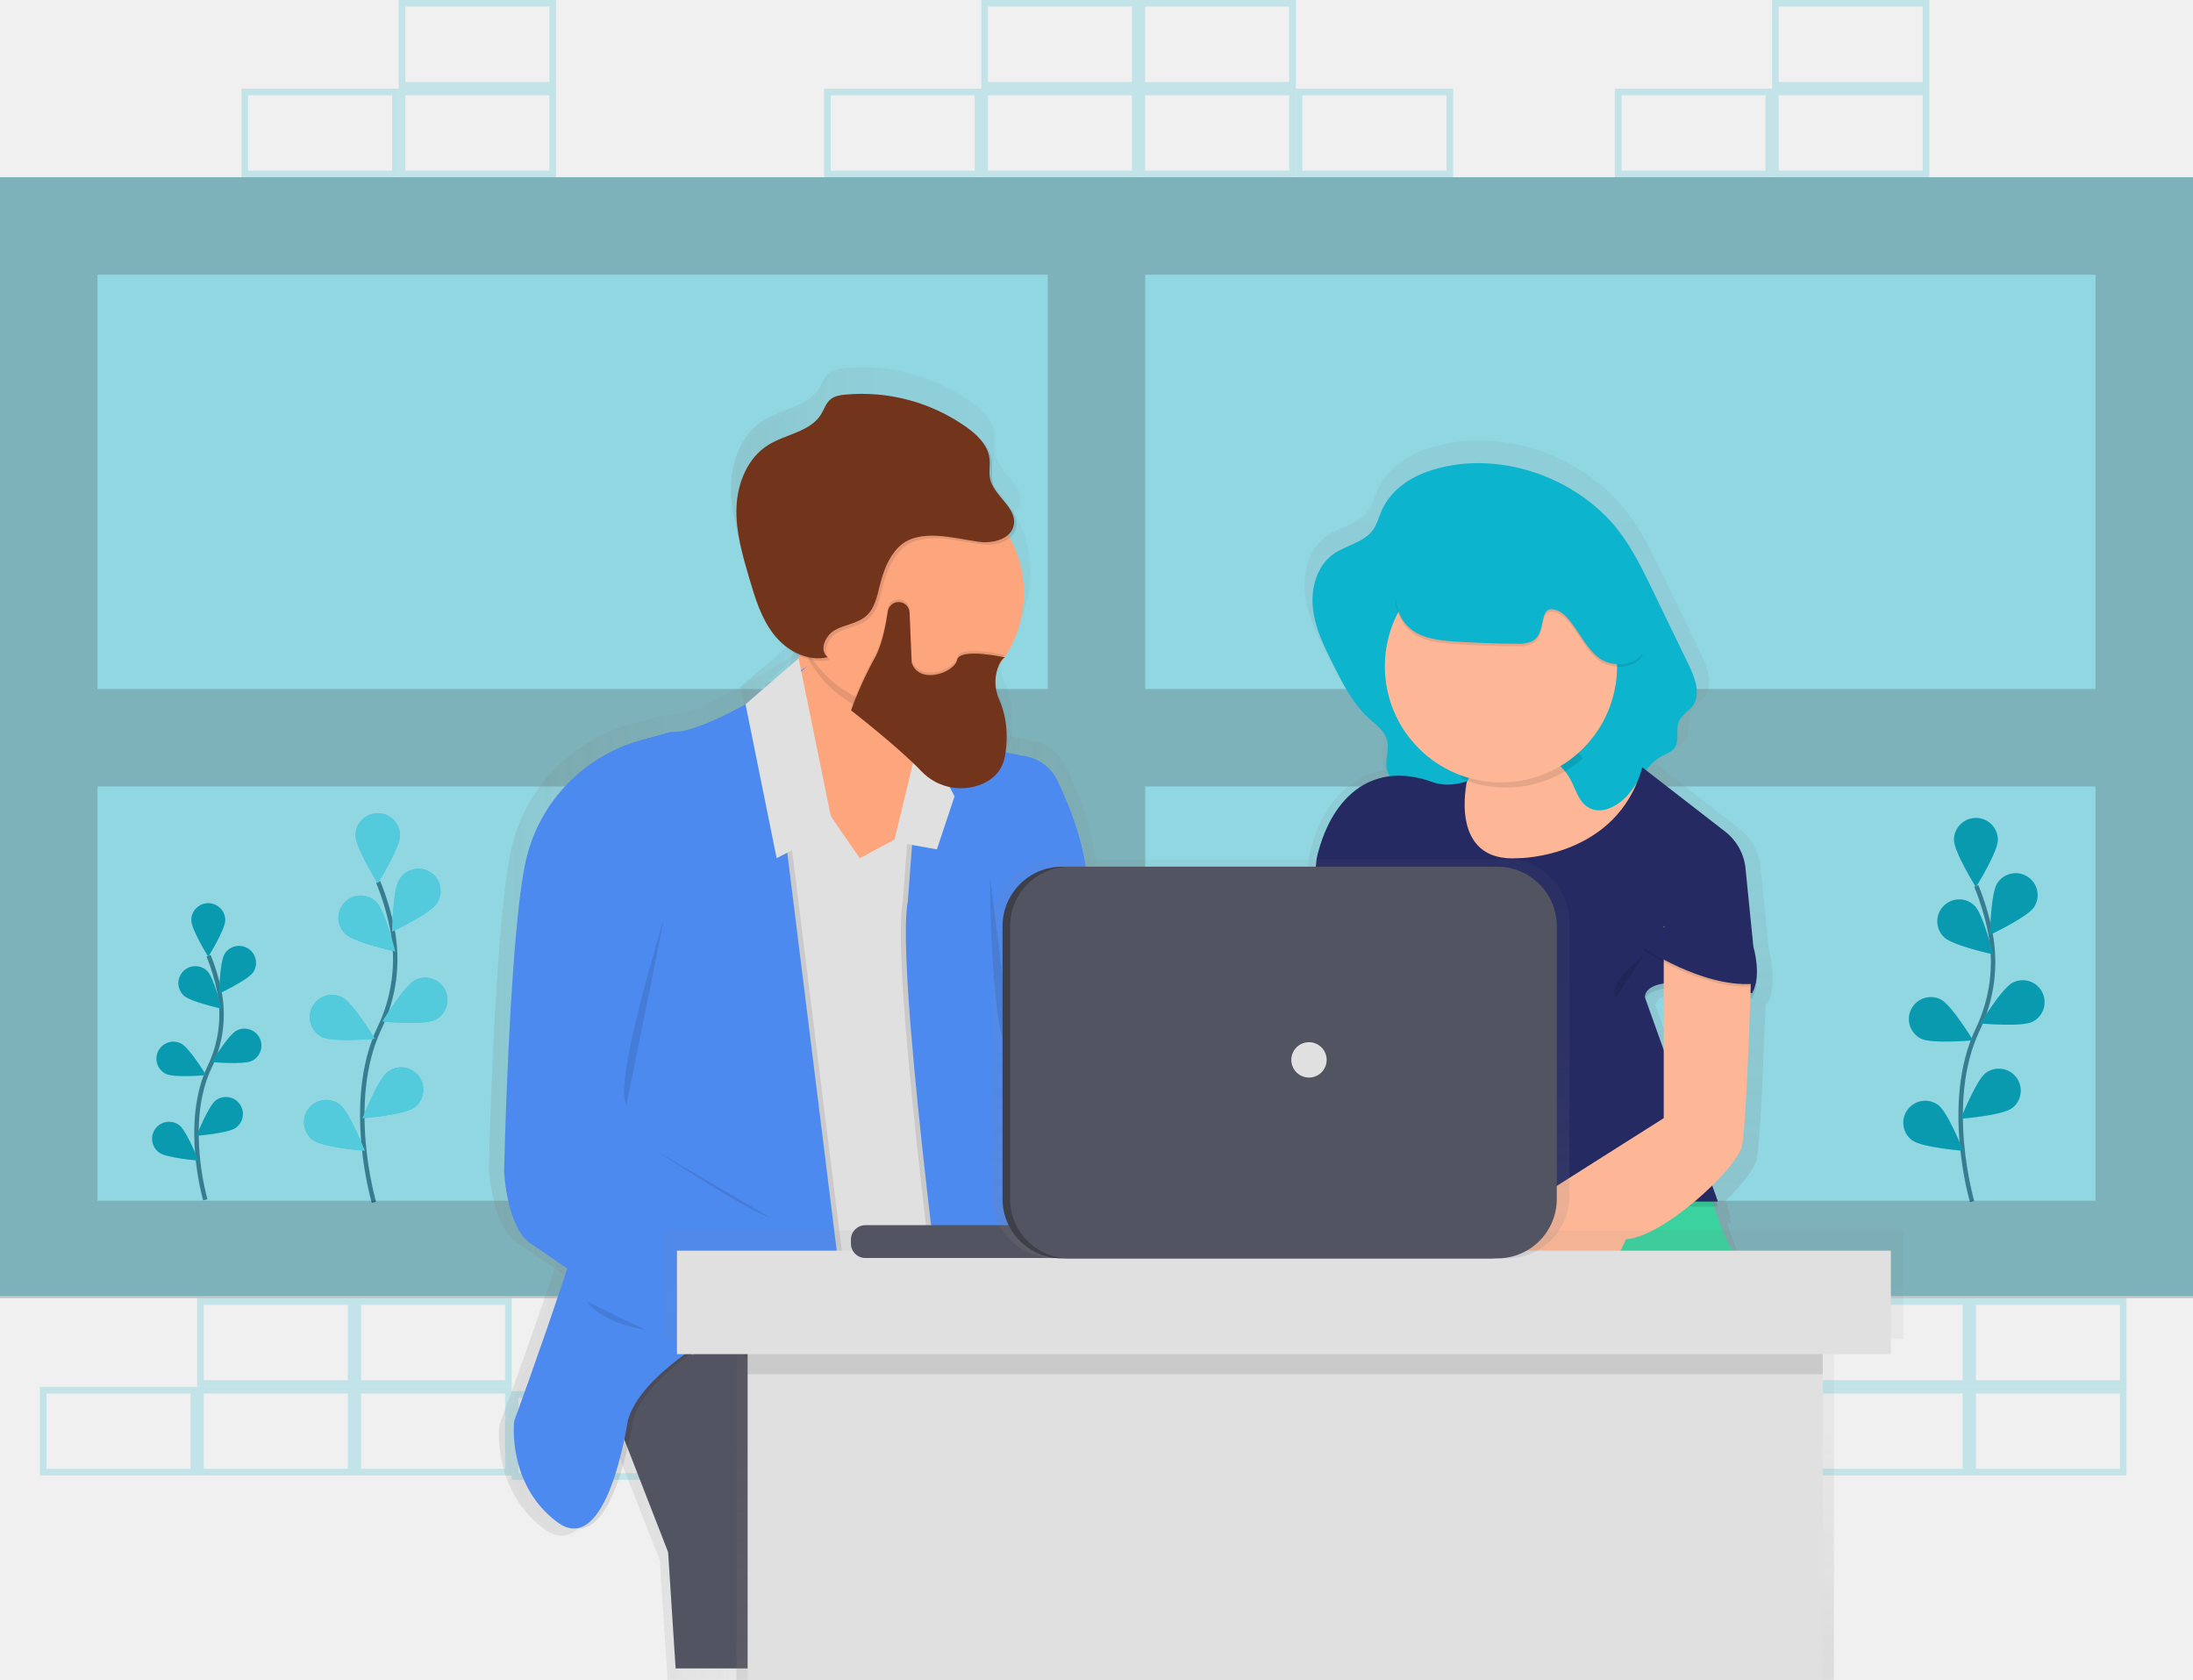
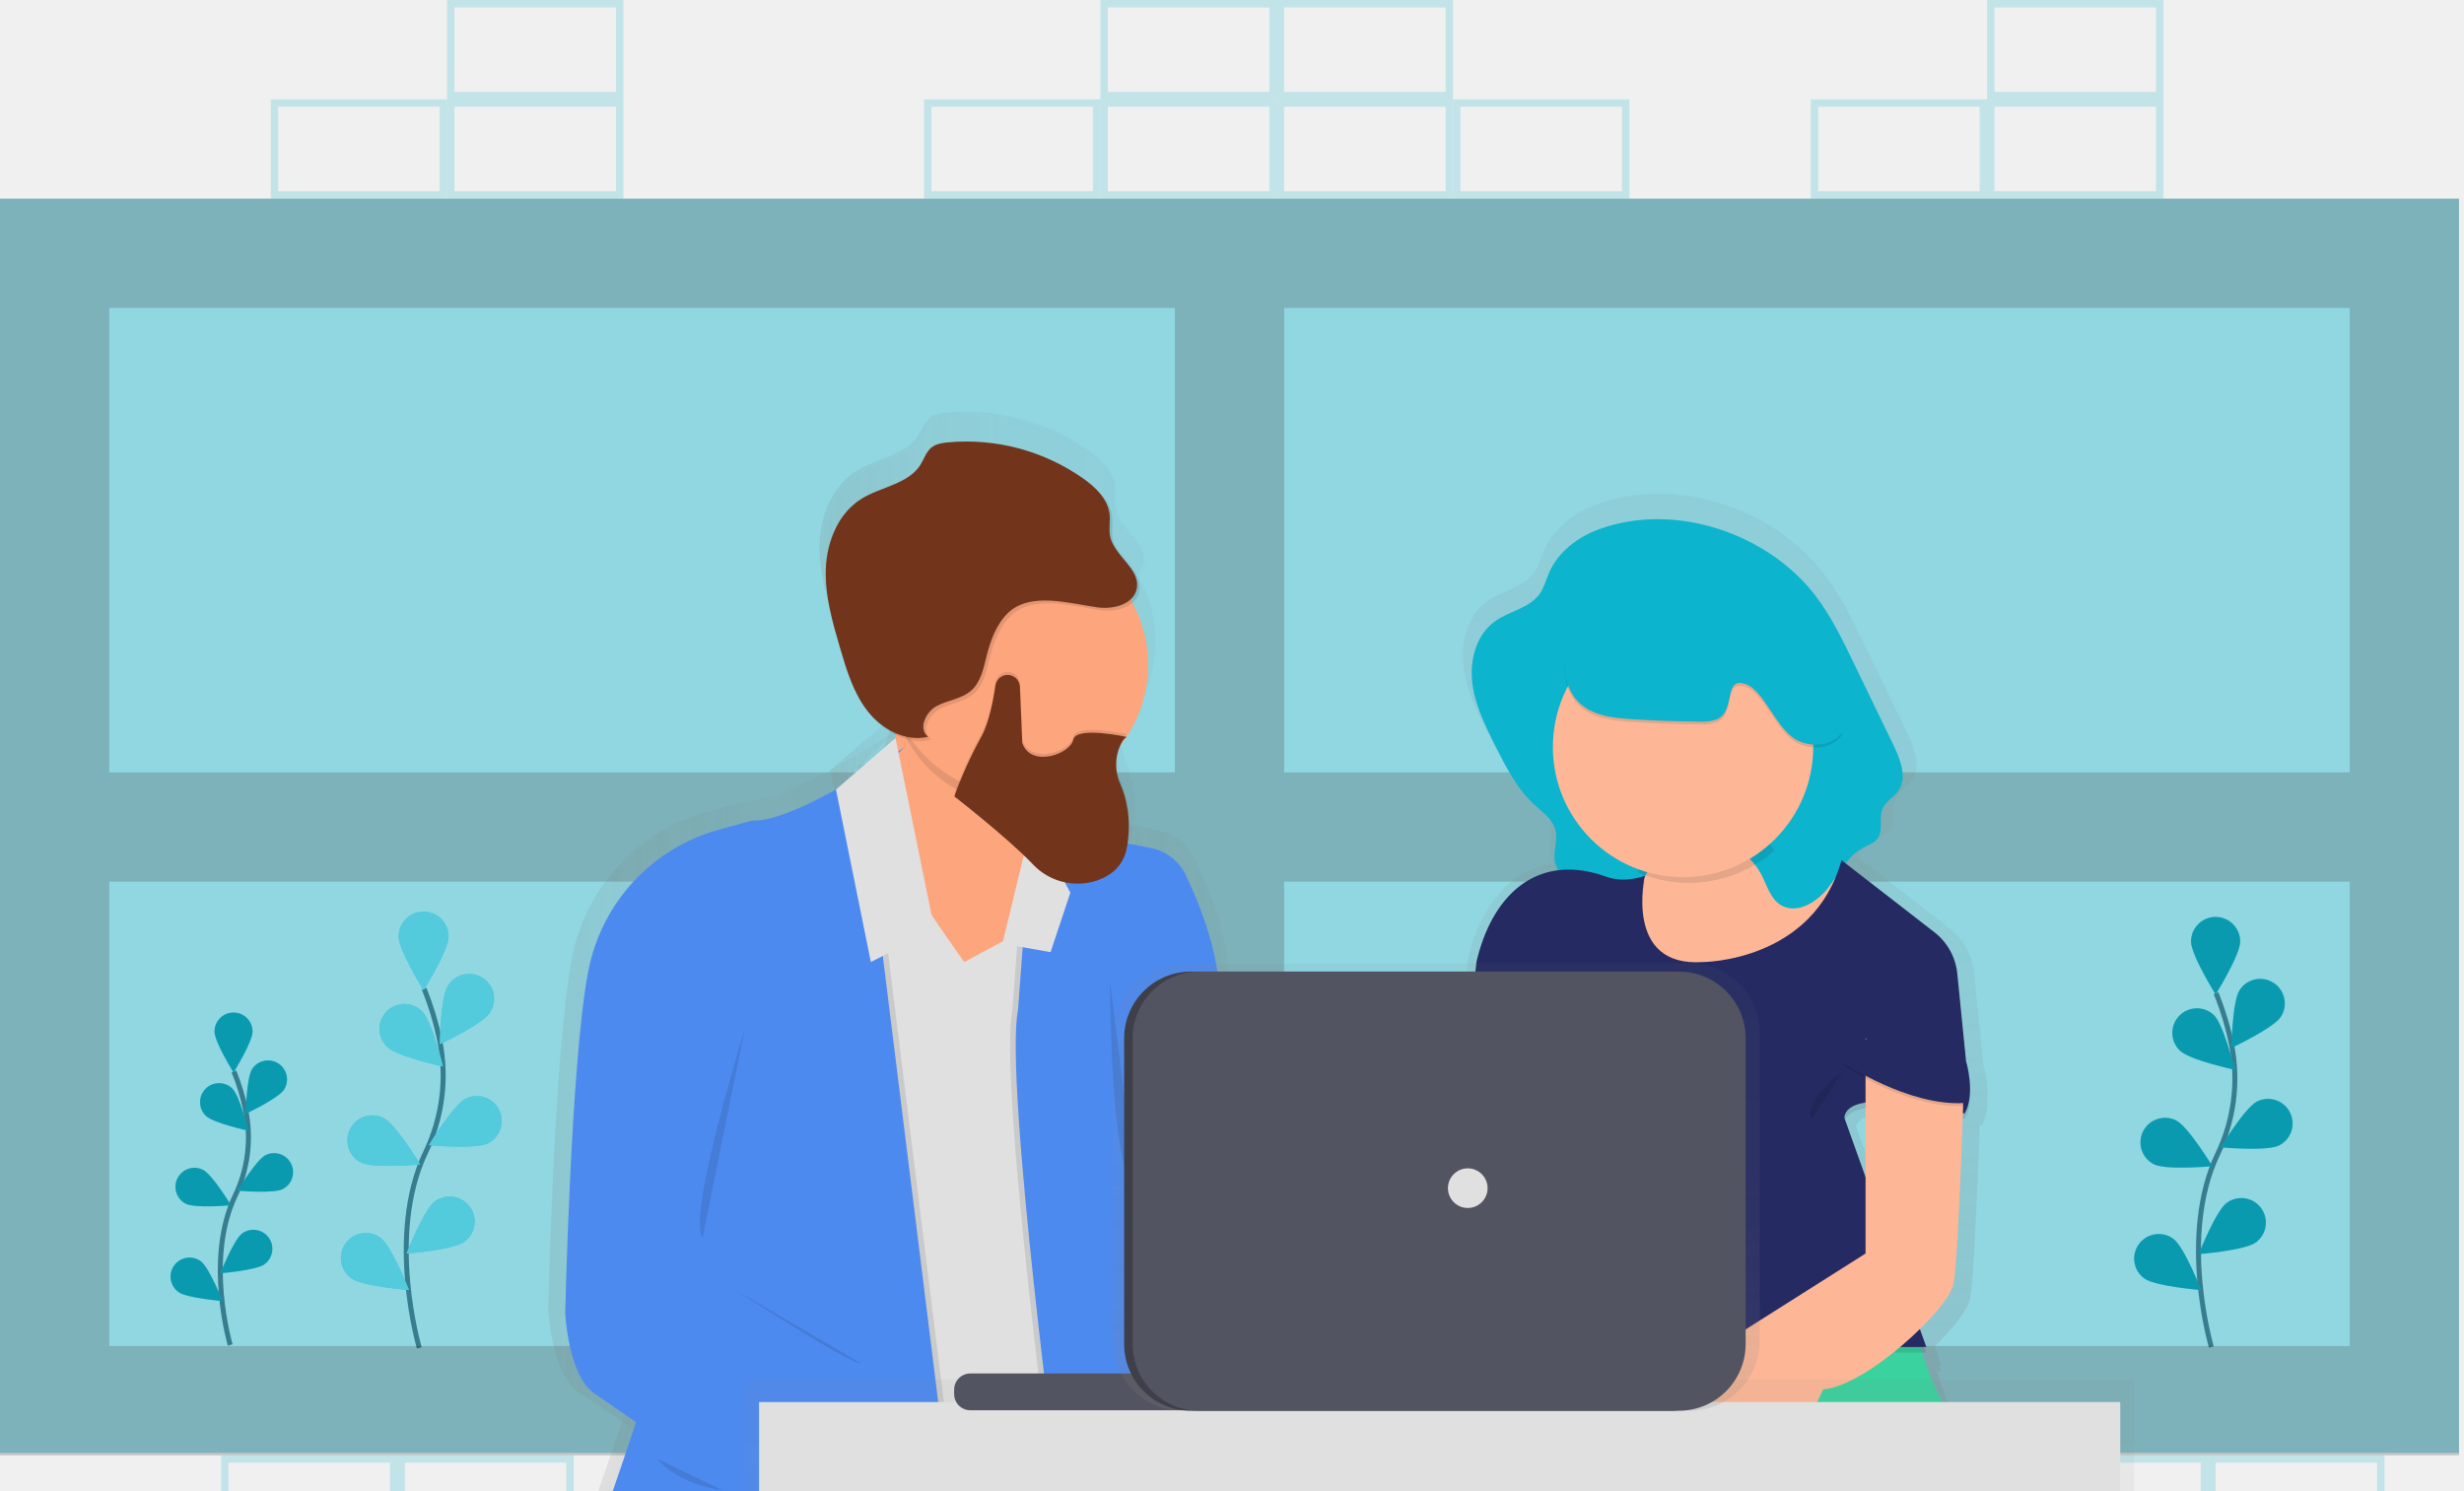
- <svg xmlns="http://www.w3.org/2000/svg" xmlns:xlink="http://www.w3.org/1999/xlink" id="20c5e55c-796e-458b-93a1-d41b60cf5ace" data-name="Layer 1" width="990" height="758.22" viewBox="0 0 990 758.22">
+ <svg xmlns="http://www.w3.org/2000/svg" xmlns:xlink="http://www.w3.org/1999/xlink" id="20c5e55c-796e-458b-93a1-d41b60cf5ace" data-name="Layer 1" width="992" height="600.22" viewBox="0 0 992 600.22">
  <defs>
    <linearGradient id="93a796c9-07fd-4853-99da-c116e42173a1" x1="369.6" y1="747.98" x2="495.41" y2="747.98" gradientUnits="userSpaceOnUse">
      <stop offset="0" stop-color="gray" stop-opacity="0.25" />
      <stop offset="0.54" stop-color="gray" stop-opacity="0.12" />
      <stop offset="1" stop-color="gray" stop-opacity="0.1" />
    </linearGradient>
    <linearGradient id="70154093-e187-4646-b30c-626de43abe13" x1="406.65" y1="569.23" x2="580.77" y2="569.23" xlink:href="#93a796c9-07fd-4853-99da-c116e42173a1" />
    <linearGradient id="55d67bdd-f841-4b0a-bab2-5935a2e0684e" x1="406.65" y1="566.88" x2="580.77" y2="566.88" xlink:href="#93a796c9-07fd-4853-99da-c116e42173a1" />
    <linearGradient id="1d348026-d871-43ec-bb54-652c6952b12d" x1="450.31" y1="393.69" x2="539.32" y2="393.69" xlink:href="#93a796c9-07fd-4853-99da-c116e42173a1" />
    <linearGradient id="87f6c372-7200-438e-959b-888ae7b4f3ef" x1="332.62" y1="585.2" x2="485.91" y2="585.2" xlink:href="#93a796c9-07fd-4853-99da-c116e42173a1" />
    <linearGradient id="f5747eb7-796f-4e5b-a5e8-23014518cc4a" x1="330.25" y1="585.2" x2="483.54" y2="585.2" xlink:href="#93a796c9-07fd-4853-99da-c116e42173a1" />
    <linearGradient id="025de17a-9263-427f-8bda-91433a15d0ed" x1="325.69" y1="523.49" x2="468.11" y2="523.49" xlink:href="#93a796c9-07fd-4853-99da-c116e42173a1" />
    <linearGradient id="8ec8ff6b-02b2-4144-90ec-4c793413aaa2" x1="512.25" y1="535.81" x2="666.3" y2="535.81" xlink:href="#93a796c9-07fd-4853-99da-c116e42173a1" />
    <linearGradient id="be7635bb-c1b1-4e5a-bb2b-447218f6f8ae" x1="514.63" y1="535.81" x2="668.68" y2="535.81" xlink:href="#93a796c9-07fd-4853-99da-c116e42173a1" />
    <linearGradient id="e0baafd8-dbc9-494f-84f0-4cb07f684944" x1="334.24" y1="335.17" x2="375.57" y2="335.17" xlink:href="#93a796c9-07fd-4853-99da-c116e42173a1" />
    <linearGradient id="dae221d4-0192-44c3-96cf-aa49a3952e96" x1="404.05" y1="350.24" x2="432.54" y2="350.24" xlink:href="#93a796c9-07fd-4853-99da-c116e42173a1" />
    <linearGradient id="a8070bf4-ea14-4c8b-8231-190ced56d36c" x1="554.15" y1="502.96" x2="564.83" y2="502.96" xlink:href="#93a796c9-07fd-4853-99da-c116e42173a1" />
    <linearGradient id="a026e723-06e3-45fb-aa0b-6213c5428683" x1="382.15" y1="523.48" x2="401.05" y2="523.48" xlink:href="#93a796c9-07fd-4853-99da-c116e42173a1" />
    <linearGradient id="03160754-9e89-4150-a7c3-9eba33b65742" x1="396.31" y1="603.61" x2="450.31" y2="603.61" xlink:href="#93a796c9-07fd-4853-99da-c116e42173a1" />
    <linearGradient id="83f700bc-f16a-4d54-983f-afb7a0104002" x1="466.47" y1="363.78" x2="534.98" y2="363.78" xlink:href="#93a796c9-07fd-4853-99da-c116e42173a1" />
    <linearGradient id="88ceb9a1-2b99-4760-946d-8daf68c19369" x1="355.99" y1="258.44" x2="465.17" y2="258.44" xlink:href="#93a796c9-07fd-4853-99da-c116e42173a1" />
    <linearGradient id="5970cf6c-9ebc-4539-b98e-9f7003913bbd" x1="436.13" y1="299.32" x2="566.69" y2="299.32" xlink:href="#93a796c9-07fd-4853-99da-c116e42173a1" />
    <linearGradient id="e01ddaa7-2644-42b6-8d02-05398d19a985" x1="434.94" y1="298.14" x2="565.5" y2="298.14" xlink:href="#93a796c9-07fd-4853-99da-c116e42173a1" />
    <linearGradient id="e869773a-6e18-4855-8846-778848ca5604" x1="488.88" y1="375.59" x2="562.07" y2="375.59" xlink:href="#93a796c9-07fd-4853-99da-c116e42173a1" />
    <linearGradient id="e34e72f2-f69c-427f-9512-751f0822cf10" x1="488.88" y1="376.76" x2="562.07" y2="376.76" xlink:href="#93a796c9-07fd-4853-99da-c116e42173a1" />
    <linearGradient id="ffb5f874-c212-487b-9e8d-f484eff3d531" x1="765.65" y1="677.74" x2="765.65" y2="269.69" xlink:href="#93a796c9-07fd-4853-99da-c116e42173a1" />
    <linearGradient id="8483b893-8b57-4eec-a040-6ce664ec9c86" x1="579.6" y1="758.22" x2="579.6" y2="555.42" xlink:href="#93a796c9-07fd-4853-99da-c116e42173a1" />
    <linearGradient id="2944a9b5-2bb1-4246-b5f3-3c3767fdf1af" x1="578.2" y1="568.04" x2="578.2" y2="387.91" xlink:href="#93a796c9-07fd-4853-99da-c116e42173a1" />
  </defs>
  <path d="M923,738.89H852v-40h71Zm-68-3h65v-34H855Z" transform="translate(-105 -70.89)" fill="#0cb4ce" opacity="0.2" />
  <path d="M994,736.89H923v-40h71Zm-68-3h65v-34H926Z" transform="translate(-105 -70.89)" fill="#0cb4ce" opacity="0.2" />
  <path d="M1065,736.89H994v-40h71Zm-68-3h65v-34H997Z" transform="translate(-105 -70.89)" fill="#0cb4ce" opacity="0.2" />
  <path d="M1065,696.89H994v-40h71Zm-68-3h65v-34H997Z" transform="translate(-105 -70.89)" fill="#0cb4ce" opacity="0.2" />
  <path d="M994,696.89H923v-40h71Zm-68-3h65v-34H926Z" transform="translate(-105 -70.89)" fill="#0cb4ce" opacity="0.2" />
  <path d="M194,736.89H123v-40h71Zm-68-3h65v-34H126Z" transform="translate(-105 -70.89)" fill="#0cb4ce" opacity="0.2" />
  <path d="M265,736.89H194v-40h71Zm-68-3h65v-34H197Z" transform="translate(-105 -70.89)" fill="#0cb4ce" opacity="0.2" />
  <path d="M336,736.89H265v-40h71Zm-68-3h65v-34H268Z" transform="translate(-105 -70.89)" fill="#0cb4ce" opacity="0.2" />
  <path d="M407,738.89H336v-40h71Zm-68-3h65v-34H339Z" transform="translate(-105 -70.89)" fill="#0cb4ce" opacity="0.2" />
  <path d="M336,696.89H265v-40h71Zm-68-3h65v-34H268Z" transform="translate(-105 -70.89)" fill="#0cb4ce" opacity="0.2" />
  <path d="M265,696.89H194v-40h71Zm-68-3h65v-34H197Z" transform="translate(-105 -70.89)" fill="#0cb4ce" opacity="0.2" />
  <path d="M995.28,613.25s-13.14-44.63,2.46-77.48a70.49,70.49,0,0,0,5.7-44.22,118.55,118.55,0,0,0-6.26-20.76" transform="translate(-105 -70.89)" fill="none" stroke="#535461" stroke-miterlimit="10" stroke-width="2" />
  <path d="M1006.9,450c0,5.47-9.9,21.33-9.9,21.33s-9.9-15.86-9.9-21.33a9.9,9.9,0,0,1,19.81,0Z" transform="translate(-105 -70.89)" fill="#0cb4ce" />
  <path d="M1023.27,480.33c-3,4.59-19.91,12.52-19.91,12.52s.31-18.7,3.28-23.29a9.9,9.9,0,0,1,16.63,10.76Z" transform="translate(-105 -70.89)" fill="#0cb4ce" />
  <path d="M1022.55,532.11c-4.88,2.46-23.5.76-23.5.76s9.7-16,14.59-18.45a9.9,9.9,0,0,1,8.92,17.69Z" transform="translate(-105 -70.89)" fill="#0cb4ce" />
  <path d="M1013.19,571.16c-4.4,3.25-23,4.72-23,4.72s6.86-17.39,11.26-20.65a9.9,9.9,0,1,1,11.78,15.92Z" transform="translate(-105 -70.89)" fill="#0cb4ce" />
  <path d="M982.57,493.92c3.92,3.81,22.2,7.76,22.2,7.76s-4.48-18.16-8.4-22a9.9,9.9,0,1,0-13.8,14.21Z" transform="translate(-105 -70.89)" fill="#0cb4ce" />
  <path d="M972.2,539.72c4.88,2.46,23.5.76,23.5.76s-9.7-16-14.59-18.45a9.9,9.9,0,0,0-8.92,17.69Z" transform="translate(-105 -70.89)" fill="#0cb4ce" />
  <path d="M968.23,585.63c4.4,3.25,23,4.72,23,4.72S984.41,573,980,569.71a9.9,9.9,0,1,0-11.78,15.92Z" transform="translate(-105 -70.89)" fill="#0cb4ce" />
  <path d="M1006.9,450c0,5.47-9.9,21.33-9.9,21.33s-9.9-15.86-9.9-21.33a9.9,9.9,0,0,1,19.81,0Z" transform="translate(-105 -70.89)" opacity="0.25" />
  <path d="M1023.27,480.33c-3,4.59-19.91,12.52-19.91,12.52s.31-18.7,3.28-23.29a9.9,9.9,0,0,1,16.63,10.76Z" transform="translate(-105 -70.89)" opacity="0.25" />
  <path d="M1022.55,532.11c-4.88,2.46-23.5.76-23.5.76s9.7-16,14.59-18.45a9.9,9.9,0,0,1,8.92,17.69Z" transform="translate(-105 -70.89)" opacity="0.25" />
  <path d="M1013.19,571.16c-4.4,3.25-23,4.72-23,4.72s6.86-17.39,11.26-20.65a9.9,9.9,0,1,1,11.78,15.92Z" transform="translate(-105 -70.89)" opacity="0.25" />
  <path d="M982.57,493.92c3.92,3.81,22.2,7.76,22.2,7.76s-4.48-18.16-8.4-22a9.9,9.9,0,1,0-13.8,14.21Z" transform="translate(-105 -70.89)" opacity="0.25" />
  <path d="M972.2,539.72c4.88,2.46,23.5.76,23.5.76s-9.7-16-14.59-18.45a9.9,9.9,0,0,0-8.92,17.69Z" transform="translate(-105 -70.89)" opacity="0.25" />
  <path d="M968.23,585.63c4.4,3.25,23,4.72,23,4.72S984.41,573,980,569.71a9.9,9.9,0,1,0-11.78,15.92Z" transform="translate(-105 -70.89)" opacity="0.25" />
  <path d="M273.8,613.59S260.46,568.3,276.3,535a71.54,71.54,0,0,0,5.79-44.88A120.31,120.31,0,0,0,275.73,469" transform="translate(-105 -70.89)" fill="none" stroke="#535461" stroke-miterlimit="10" stroke-width="2" />
  <path d="M285.59,448c0,5.55-10.05,21.65-10.05,21.65S265.48,453.5,265.48,448a10.05,10.05,0,0,1,20.1,0Z" transform="translate(-105 -70.89)" fill="#0cb4ce" />
  <path d="M302.2,478.7c-3,4.66-20.2,12.71-20.2,12.71s.31-19,3.33-23.63A10.05,10.05,0,1,1,302.2,478.7Z" transform="translate(-105 -70.89)" fill="#0cb4ce" />
  <path d="M301.47,531.24c-5,2.5-23.85.77-23.85.77s9.85-16.22,14.8-18.72a10.05,10.05,0,0,1,9.05,17.95Z" transform="translate(-105 -70.89)" fill="#0cb4ce" />
  <path d="M292,570.87c-4.46,3.3-23.38,4.79-23.38,4.79s7-17.65,11.43-21a10.05,10.05,0,0,1,12,16.16Z" transform="translate(-105 -70.89)" fill="#0cb4ce" />
  <path d="M260.89,492.48c4,3.87,22.53,7.87,22.53,7.87s-4.54-18.42-8.52-22.29a10.05,10.05,0,1,0-14,14.42Z" transform="translate(-105 -70.89)" fill="#0cb4ce" />
  <path d="M250.37,539c5,2.5,23.85.77,23.85.77s-9.85-16.22-14.8-18.72A10.05,10.05,0,0,0,250.37,539Z" transform="translate(-105 -70.89)" fill="#0cb4ce" />
  <path d="M246.34,585.56c4.46,3.3,23.38,4.79,23.38,4.79s-7-17.65-11.43-21a10.05,10.05,0,1,0-12,16.16Z" transform="translate(-105 -70.89)" fill="#0cb4ce" />
  <path d="M285.59,448c0,5.55-10.05,21.65-10.05,21.65S265.48,453.5,265.48,448a10.05,10.05,0,0,1,20.1,0Z" transform="translate(-105 -70.89)" fill="#fff" opacity="0.5" />
  <path d="M302.2,478.7c-3,4.66-20.2,12.71-20.2,12.71s.31-19,3.33-23.63A10.05,10.05,0,1,1,302.2,478.7Z" transform="translate(-105 -70.89)" fill="#fff" opacity="0.5" />
  <path d="M301.47,531.24c-5,2.5-23.85.77-23.85.77s9.85-16.22,14.8-18.72a10.05,10.05,0,0,1,9.05,17.95Z" transform="translate(-105 -70.89)" fill="#fff" opacity="0.5" />
  <path d="M292,570.87c-4.46,3.3-23.38,4.79-23.38,4.79s7-17.65,11.43-21a10.05,10.05,0,0,1,12,16.16Z" transform="translate(-105 -70.89)" fill="#fff" opacity="0.5" />
  <path d="M260.89,492.48c4,3.87,22.53,7.87,22.53,7.87s-4.54-18.42-8.52-22.29a10.05,10.05,0,1,0-14,14.42Z" transform="translate(-105 -70.89)" fill="#fff" opacity="0.5" />
  <path d="M250.37,539c5,2.5,23.85.77,23.85.77s-9.85-16.22-14.8-18.72A10.05,10.05,0,0,0,250.37,539Z" transform="translate(-105 -70.89)" fill="#fff" opacity="0.5" />
  <path d="M246.34,585.56c4.46,3.3,23.38,4.79,23.38,4.79s-7-17.65-11.43-21a10.05,10.05,0,1,0-12,16.16Z" transform="translate(-105 -70.89)" fill="#fff" opacity="0.5" />
  <path d="M197.69,612.47S187.53,578,199.6,552.55a54.52,54.52,0,0,0,4.41-34.2,91.69,91.69,0,0,0-4.84-16.05" transform="translate(-105 -70.89)" fill="none" stroke="#535461" stroke-miterlimit="10" stroke-width="2" />
  <path d="M206.68,486.24c0,4.23-7.66,16.5-7.66,16.5s-7.66-12.27-7.66-16.5a7.66,7.66,0,0,1,15.32,0Z" transform="translate(-105 -70.89)" fill="#0cb4ce" />
  <path d="M219.34,509.67c-2.3,3.55-15.4,9.69-15.4,9.69s.24-14.46,2.54-18a7.66,7.66,0,1,1,12.86,8.33Z" transform="translate(-105 -70.89)" fill="#0cb4ce" />
  <path d="M218.79,549.71c-3.78,1.9-18.18.59-18.18.59s7.5-12.36,11.28-14.27a7.66,7.66,0,0,1,6.9,13.68Z" transform="translate(-105 -70.89)" fill="#0cb4ce" />
  <path d="M211.55,579.92c-3.4,2.52-17.82,3.65-17.82,3.65s5.31-13.45,8.71-16a7.66,7.66,0,0,1,9.11,12.32Z" transform="translate(-105 -70.89)" fill="#0cb4ce" />
  <path d="M187.86,520.18c3,2.95,17.17,6,17.17,6s-3.46-14-6.5-17a7.66,7.66,0,1,0-10.67,11Z" transform="translate(-105 -70.89)" fill="#0cb4ce" />
  <path d="M179.84,555.61c3.78,1.9,18.18.59,18.18.59s-7.5-12.36-11.28-14.27a7.66,7.66,0,0,0-6.9,13.68Z" transform="translate(-105 -70.89)" fill="#0cb4ce" />
  <path d="M176.77,591.11c3.4,2.52,17.82,3.65,17.82,3.65s-5.31-13.45-8.71-16a7.66,7.66,0,1,0-9.11,12.32Z" transform="translate(-105 -70.89)" fill="#0cb4ce" />
  <path d="M206.68,486.24c0,4.23-7.66,16.5-7.66,16.5s-7.66-12.27-7.66-16.5a7.66,7.66,0,0,1,15.32,0Z" transform="translate(-105 -70.89)" opacity="0.25" />
  <path d="M219.34,509.67c-2.3,3.55-15.4,9.69-15.4,9.69s.24-14.46,2.54-18a7.66,7.66,0,1,1,12.86,8.33Z" transform="translate(-105 -70.89)" opacity="0.25" />
  <path d="M218.79,549.71c-3.78,1.9-18.18.59-18.18.59s7.5-12.36,11.28-14.27a7.66,7.66,0,0,1,6.9,13.68Z" transform="translate(-105 -70.89)" opacity="0.25" />
  <path d="M211.55,579.92c-3.4,2.52-17.82,3.65-17.82,3.65s5.31-13.45,8.71-16a7.66,7.66,0,0,1,9.11,12.32Z" transform="translate(-105 -70.89)" opacity="0.25" />
  <path d="M187.86,520.18c3,2.95,17.17,6,17.17,6s-3.46-14-6.5-17a7.66,7.66,0,1,0-10.67,11Z" transform="translate(-105 -70.89)" opacity="0.25" />
  <path d="M179.84,555.61c3.78,1.9,18.18.59,18.18.59s-7.5-12.36-11.28-14.27a7.66,7.66,0,0,0-6.9,13.68Z" transform="translate(-105 -70.89)" opacity="0.25" />
  <path d="M176.77,591.11c3.4,2.52,17.82,3.65,17.82,3.65s-5.31-13.45-8.71-16a7.66,7.66,0,1,0-9.11,12.32Z" transform="translate(-105 -70.89)" opacity="0.25" />
  <g opacity="0.7">
    <rect y="80" width="990" height="505" fill="#0cb4ce" opacity="0.6" />
    <path d="M105,150.89v506h990v-506Zm44,44H578v187H149Zm0,231H578v187H149Zm902,187H622v-187h429Zm0-231H622v-187h429Z" transform="translate(-105 -70.89)" opacity="0.25" />
  </g>
  <g opacity="0.7">
    <path d="M468.11,677.77s-86.64-31.68-98.5,12.91l33.23,84.47,3.56,54h72.39V783.36s-10.68-45.76,16.62-73.91Z" transform="translate(-105 -70.89)" fill="url(#93a796c9-07fd-4853-99da-c116e42173a1)" />
    <g opacity="0.1">
      <path d="M482.62,426.39c-3.68-1.22-8.11-2.31-11.11.12-1.74,1.41-2.49,3.68-3.84,5.46-4.49,5.89-13.54,4.79-20.69,6.9-10.51,3.1-17,13.51-20.72,23.71-16.46,45,1.89,96.47-12.44,142.17-4.22,13.45-11.12,28.38-4.3,40.75,2.27,4.13,6,7.57,7.1,12.13,1.54,6.19-1.43,14.31,3.76,18.08,1.62,1.17,3.67,1.54,5.61,2,11.68,3.08,20.53,12.17,29.43,20.25s19.6,15.9,31.67,15.37a51.57,51.57,0,0,0,11.48-2.28l59.9-16.68c6-1.67,12.52-3.69,16-8.81,2.13-3.13,2.8-7,3.34-10.72a282.42,282.42,0,0,0,2.93-42.93c0-4.74-.22-9.59-2-14-2-5.09-6-9.16-8.91-13.81-5.62-9-7.13-19.81-8.52-30.28-2.21-16.67-4.42-33.67-1.36-50.21,1.31-7.1,3.57-14,5.07-21.05a99.86,99.86,0,0,0,1.14-34.93c-1.4-9.65-4.4-19.44-11-26.7a27.91,27.91,0,0,0-16.6-9c-8.1-1-12.13,3.66-19.35,5.4C508.53,440,492.89,429.78,482.62,426.39Z" transform="translate(-105 -70.89)" fill="url(#70154093-e187-4646-b30c-626de43abe13)" />
    </g>
    <path d="M482.62,424c-3.68-1.22-8.11-2.31-11.11.12-1.74,1.41-2.49,3.68-3.84,5.46-4.49,5.89-13.54,4.79-20.69,6.9-10.51,3.1-17,13.51-20.72,23.71-16.46,45,1.89,96.47-12.44,142.17-4.22,13.45-11.12,28.38-4.3,40.75,2.27,4.13,6,7.57,7.1,12.13,1.54,6.19-1.43,14.31,3.76,18.08,1.62,1.17,3.67,1.54,5.61,2,11.68,3.08,20.53,12.17,29.43,20.25S475,711.56,487.09,711a51.57,51.57,0,0,0,11.48-2.28l59.9-16.68c6-1.67,12.52-3.69,16-8.81,2.13-3.13,2.8-7,3.34-10.72a282.42,282.42,0,0,0,2.93-42.93c0-4.74-.22-9.59-2-14-2-5.09-6-9.16-8.91-13.81-5.62-9-7.13-19.81-8.52-30.28-2.21-16.67-4.42-33.67-1.36-50.21,1.31-7.1,3.57-14,5.07-21.05a99.86,99.86,0,0,0,1.14-34.93c-1.4-9.65-4.4-19.44-11-26.7a27.91,27.91,0,0,0-16.6-9c-8.1-1-12.13,3.66-19.35,5.4C508.53,437.6,492.89,427.44,482.62,424Z" transform="translate(-105 -70.89)" fill="url(#55d67bdd-f841-4b0a-bab2-5935a2e0684e)" />
    <path d="M465.74,335.19s1.19,44.58-13.05,43.41S493,452.51,493,452.51l46.28-24.64S512,384.47,531,357.48,465.74,335.19,465.74,335.19Z" transform="translate(-105 -70.89)" fill="url(#1d348026-d871-43ec-bb54-652c6952b12d)" />
    <g opacity="0.1">
      <path d="M386.22,714.14s-9.49,64.53-33.23,46.93-20.18-46.93-20.18-46.93S379.1,589.78,376.73,571s79-164.7,79-164.7l30.14,239.79S395.71,678.94,386.22,714.14Z" transform="translate(-105 -70.89)" fill="url(#87f6c372-7200-438e-959b-888ae7b4f3ef)" />
    </g>
    <path d="M383.85,714.14s-9.49,64.53-33.23,46.93-20.18-46.93-20.18-46.93S376.73,589.78,374.35,571s79-164.7,79-164.7l30.14,239.79S393.34,678.94,383.85,714.14Z" transform="translate(-105 -70.89)" fill="url(#f5747eb7-796f-4e5b-a5e8-23014518cc4a)" />
    <path d="M468.11,363.35S421.82,395,404,393.85l-13.83,3.76a75.91,75.91,0,0,0-54.78,58.47l-.22,1.12C328.07,494.75,325.69,598,325.69,598s1.19,27,13.05,34l76,51.62s-2.37-56.31,26.11-62.18-7.12-2.35-7.12-2.35l-52.22-30.5s1.19-45.76,15.43-61,64.09-95,64.09-95l-14.24-49.27Z" transform="translate(-105 -70.89)" fill="url(#025de17a-9263-427f-8bda-91433a15d0ed)" />
    <g opacity="0.1">
      <path d="M519.14,393.85s29.15,7.63,49.56,11.36a20.54,20.54,0,0,1,14.84,11.2c6.16,12.71,15.55,35.7,13.93,54.87l17.8,69.22,51,61L620,622.63,567.8,565.14l42.72,109.11L531,677.77s-23.74-176-17.8-205.31Z" transform="translate(-105 -70.89)" fill="url(#8ec8ff6b-02b2-4144-90ec-4c793413aaa2)" />
    </g>
    <path d="M521.51,393.85s29.15,7.63,49.56,11.36a20.54,20.54,0,0,1,14.84,11.2c6.16,12.71,15.55,35.7,13.93,54.87l17.8,69.22,51,61-46.28,21.12-52.22-57.49L612.9,674.25l-79.52,3.52s-23.74-176-17.8-205.31Z" transform="translate(-105 -70.89)" fill="url(#be7635bb-c1b1-4e5a-bb2b-447218f6f8ae)" />
    <polygon points="359.21 288.72 375.57 368.13 348.87 381.62 334.24 310.09 359.21 288.72" fill="url(#e0baafd8-dbc9-494f-84f0-4cb07f684944)" />
    <polygon points="404.05 374 416.51 322.96 432.54 352.88 424.23 377.52 404.05 374" fill="url(#dae221d4-0192-44c3-96cf-aa49a3952e96)" />
    <path d="M554.15,460.14s0,79.78,10.68,85.64" transform="translate(-105 -70.89)" opacity="0.1" fill="url(#a8070bf4-ea14-4c8b-8231-190ced56d36c)" />
    <path d="M401.05,480.08s-24.63,78.57-17.66,86.8" transform="translate(-105 -70.89)" opacity="0.1" fill="url(#a026e723-06e3-45fb-aa0b-6213c5428683)" />
    <path d="M396.31,588s47.48,30.69,54,31.18" transform="translate(-105 -70.89)" opacity="0.1" fill="url(#03160754-9e89-4150-a7c3-9eba33b65742)" />
    <g opacity="0.1">
      <path d="M466.92,339.88s.18,6.87-.46,15.14a54.62,54.62,0,0,0,50.3,33,55.57,55.57,0,0,0,8.75-.7c-.31-8.78,1.38-17.59,6.68-25.11C551.18,335.19,466.92,339.88,466.92,339.88Z" transform="translate(-105 -70.89)" fill="url(#83f700bc-f16a-4d54-983f-afb7a0104002)" />
    </g>
    <ellipse cx="410.58" cy="258.44" rx="54.59" ry="53.97" fill="url(#88ceb9a1-2b99-4760-946d-8daf68c19369)" />
    <g opacity="0.1">
      <path d="M550.22,306.64c6.61.88,15-1.3,16.31-7.78,1.61-8.18-9.46-13.5-11.17-21.67-.64-3.06.12-6.26-.25-9.37-.74-6.26-5.86-11.08-11.07-14.72a85.87,85.87,0,0,0-56.62-14.92c-2.48.23-5.09.63-7,2.2-2.18,1.77-3,4.65-4.51,7-5.12,8.18-16.62,9.14-24.87,14.24-9.65,6-14.43,17.67-14.86,28.91s2.81,22.27,6,33.07c2.73,9.18,5.59,18.61,11.58,26.13s15.93,12.77,25.34,10.51c-4.31-3.07-1.18-10.2,3.49-12.7s10.47-2.93,14.46-6.38,5.19-9.1,6.49-14.24c1.64-6.48,4-13.06,8.8-17.79C521.75,299.87,538.7,305.11,550.22,306.64Z" transform="translate(-105 -70.89)" fill="url(#5970cf6c-9ebc-4539-b98e-9f7003913bbd)" />
    </g>
    <path d="M549,305.47c6.61.88,15-1.3,16.31-7.78,1.61-8.18-9.46-13.5-11.17-21.67-.64-3.06.12-6.26-.25-9.37-.74-6.26-5.86-11.08-11.07-14.72A85.87,85.87,0,0,0,486.24,237c-2.48.23-5.09.63-7,2.2-2.18,1.77-3,4.65-4.51,7-5.12,8.18-16.62,9.14-24.87,14.24-9.65,6-14.43,17.67-14.86,28.91s2.81,22.27,6,33.07c2.73,9.18,5.59,18.61,11.58,26.13s15.93,12.77,25.34,10.51c-4.31-3.07-1.18-10.2,3.49-12.7s10.47-2.93,14.46-6.38,5.19-9.1,6.49-14.24c1.64-6.48,4-13.06,8.8-17.79C520.56,298.7,537.51,303.93,549,305.47Z" transform="translate(-105 -70.89)" fill="url(#e01ddaa7-2644-42b6-8d02-05398d19a985)" />
    <g opacity="0.1">
      <path d="M506.14,336.61c-.8,5.58-2.58,15.24-5.93,21.34a170.66,170.66,0,0,0-11.33,24.76h0s21.86,16.73,33,28.16a25.92,25.92,0,0,0,27.22,6.59c5.79-2.08,10.86-6.1,12.21-13.64,2.12-11.89-.4-20.86-2.78-26.17a19.45,19.45,0,0,1-.08-16c.82-1.8,1.78-3.21,2.85-3.56,0,0-21.36-4.69-22.55,1.17s-17.8,11.73-21.36,1.17l-1-23.28a5.12,5.12,0,0,0-5.14-4.88h0A5.12,5.12,0,0,0,506.14,336.61Z" transform="translate(-105 -70.89)" fill="url(#e869773a-6e18-4855-8846-778848ca5604)" />
    </g>
    <path d="M506.14,337.79c-.8,5.58-2.58,15.24-5.93,21.34a170.66,170.66,0,0,0-11.33,24.76h0s21.86,16.73,33,28.16a25.92,25.92,0,0,0,27.22,6.59c5.79-2.08,10.86-6.1,12.21-13.64,2.12-11.89-.4-20.86-2.78-26.17a19.45,19.45,0,0,1-.08-16c.82-1.8,1.78-3.21,2.85-3.56,0,0-21.36-4.69-22.55,1.17s-17.8,11.73-21.36,1.17l-1-23.28a5.12,5.12,0,0,0-5.14-4.88h0A5.12,5.12,0,0,0,506.14,337.79Z" transform="translate(-105 -70.89)" fill="url(#e34e72f2-f69c-427f-9512-751f0822cf10)" />
  </g>
  <path d="M469.27,677s-83.17-30.76-94.56,12.53l31.9,82L410,824h69.5V779.55s-10.25-44.43,16-71.78Z" transform="translate(-105 -70.89)" fill="#535461" />
  <path d="M483.2,432.89c-3.53-1.18-7.79-2.24-10.66.12-1.67,1.37-2.39,3.57-3.69,5.3-4.31,5.72-13,4.65-19.86,6.7-10.09,3-16.31,13.12-19.89,23-15.8,43.69,1.81,93.69-11.94,138.06-4,13.06-10.67,27.56-4.13,39.57,2.18,4,5.73,7.35,6.82,11.78,1.48,6-1.37,13.9,3.61,17.56,1.55,1.14,3.52,1.49,5.38,2,11.21,3,19.71,11.82,28.25,19.67s18.82,15.44,30.4,14.93a49,49,0,0,0,11-2.21l57.5-16.2c5.77-1.63,12-3.59,15.37-8.56,2-3,2.69-6.78,3.21-10.41a277.38,277.38,0,0,0,2.81-41.69c0-4.6-.21-9.31-1.9-13.59-2-4.94-5.76-8.89-8.56-13.42-5.39-8.72-6.85-19.24-8.18-29.41-2.12-16.19-4.24-32.7-1.31-48.76,1.26-6.89,3.43-13.59,4.87-20.44a98.08,98.08,0,0,0,1.1-33.92c-1.34-9.37-4.23-18.88-10.55-25.93a26.71,26.71,0,0,0-15.94-8.74c-7.78-1-11.65,3.56-18.58,5.25C508.08,446.06,493.06,436.19,483.2,432.89Z" transform="translate(-105 -70.89)" opacity="0.1" />
  <path d="M483.2,430.61c-3.53-1.18-7.79-2.24-10.66.12-1.67,1.37-2.39,3.57-3.69,5.3-4.31,5.72-13,4.65-19.86,6.7-10.09,3-16.31,13.12-19.89,23-15.8,43.69,1.81,93.69-11.94,138.06-4,13.06-10.67,27.56-4.13,39.57,2.18,4,5.73,7.35,6.82,11.78,1.48,6-1.37,13.9,3.61,17.56,1.55,1.14,3.52,1.49,5.38,2,11.21,3,19.71,11.82,28.25,19.67s18.82,15.44,30.4,14.93a49,49,0,0,0,11-2.21L556,690.9c5.77-1.63,12-3.59,15.37-8.56,2-3,2.69-6.78,3.21-10.41a277.38,277.38,0,0,0,2.81-41.69c0-4.6-.21-9.31-1.9-13.59-2-4.94-5.76-8.89-8.56-13.42-5.39-8.72-6.85-19.24-8.18-29.41-2.12-16.19-4.24-32.7-1.31-48.76,1.26-6.89,3.43-13.59,4.87-20.44a98.08,98.08,0,0,0,1.1-33.92c-1.34-9.37-4.23-18.88-10.55-25.93A26.71,26.71,0,0,0,536.95,436c-7.78-1-11.65,3.56-18.58,5.25C508.08,443.79,493.06,433.91,483.2,430.61Z" transform="translate(-105 -70.89)" fill="#e0e0e0" />
  <path d="M467,344.33s1.14,43.29-12.53,42.15,38.74,71.78,38.74,71.78l44.43-23.93s-26.2-42.15-8-68.36S467,344.33,467,344.33Z" transform="translate(-105 -70.89)" fill="#fda57d" />
  <path d="M390.66,712.33s-9.11,62.66-31.9,45.57-19.37-45.57-19.37-45.57,44.43-120.77,42.15-139,75.88-159.95,75.88-159.95l28.93,232.86S399.77,678.15,390.66,712.33Z" transform="translate(-105 -70.89)" opacity="0.1" />
  <path d="M388.38,712.33s-9.11,62.66-31.9,45.57-19.37-45.57-19.37-45.57,44.43-120.77,42.15-139,75.88-159.95,75.88-159.95l28.93,232.86S397.49,678.15,388.38,712.33Z" transform="translate(-105 -70.89)" fill="#4d8af0" />
  <path d="M469.27,371.67s-44.43,30.76-61.52,29.62l-13.28,3.65a73.38,73.38,0,0,0-52.59,56.78l-.21,1.09c-6.84,36.46-9.11,136.72-9.11,136.72s1.14,26.2,12.53,33L418,682.71s-2.28-54.69,25.07-60.38-6.84-2.28-6.84-2.28L386.1,590.42s1.14-44.43,14.81-59.24,61.52-92.28,61.52-92.28L448.76,391Z" transform="translate(-105 -70.89)" fill="#4d8af0" />
  <path d="M518.26,401.3s28,7.41,47.58,11a19.74,19.74,0,0,1,14.24,10.88c5.91,12.35,14.92,34.66,13.37,53.28l17.09,67.22,49,59.24L615.1,623.46,565,567.64l41,106L529.66,677s-22.79-170.9-17.09-199.38Z" transform="translate(-105 -70.89)" opacity="0.1" />
  <path d="M520.54,401.3s28,7.41,47.58,11a19.74,19.74,0,0,1,14.24,10.88c5.91,12.35,14.92,34.66,13.37,53.28l17.09,67.22,49,59.24-44.43,20.51-50.13-55.83,41,106L531.93,677s-22.79-170.9-17.09-199.38Z" transform="translate(-105 -70.89)" fill="#4d8af0" />
  <polygon points="360.53 297.16 376.24 374.27 350.6 387.37 336.56 317.91 360.53 297.16" fill="#e0e0e0" />
  <polygon points="403.58 379.97 415.54 330.41 430.92 359.46 422.95 383.39 403.58 379.97" fill="#e0e0e0" />
  <path d="M551.87,465.67s0,77.47,10.25,83.17" transform="translate(-105 -70.89)" opacity="0.1" />
  <path d="M404.9,485s-23.65,76.3-17,84.29" transform="translate(-105 -70.89)" opacity="0.1" />
  <path d="M400.34,589.85s45.58,29.8,51.84,30.28" transform="translate(-105 -70.89)" opacity="0.1" />
  <path d="M468.13,348.89s.18,6.67-.44,14.7a52.42,52.42,0,0,0,56.69,31.33c-.3-8.53,1.33-17.08,6.41-24.39C549,344.33,468.13,348.89,468.13,348.89Z" transform="translate(-105 -70.89)" opacity="0.1" />
  <circle cx="409.84" cy="267.75" r="52.41" fill="#fda57d" />
  <path d="M548.09,316.61c6.35.85,14.44-1.27,15.66-7.55,1.55-7.95-9.08-13.11-10.72-21-.62-3,.12-6.08-.24-9.09-.71-6.08-5.63-10.76-10.63-14.29a81.73,81.73,0,0,0-54.35-14.48c-2.38.23-4.89.61-6.73,2.13-2.09,1.72-2.9,4.51-4.33,6.82-4.92,7.94-16,8.88-23.87,13.83-9.27,5.79-13.85,17.16-14.27,28.08s2.7,21.63,5.78,32.11c2.62,8.92,5.37,18.07,11.12,25.37s15.3,12.4,24.32,10.2c-4.14-3-1.13-9.91,3.35-12.33s10-2.84,13.89-6.2,5-8.84,6.23-13.83c1.58-6.3,3.86-12.68,8.45-17.28C520.77,310,537,315.12,548.09,316.61Z" transform="translate(-105 -70.89)" opacity="0.1" />
  <path d="M547,315.47c6.35.85,14.44-1.27,15.66-7.55,1.55-7.95-9.08-13.11-10.72-21-.62-3,.12-6.08-.24-9.09C550.94,271.7,546,267,541,263.49A81.73,81.73,0,0,0,486.68,249c-2.38.23-4.89.61-6.73,2.13-2.09,1.72-2.9,4.51-4.33,6.82-4.92,7.94-16,8.88-23.87,13.83-9.27,5.79-13.85,17.16-14.27,28.08s2.7,21.63,5.78,32.11c2.62,8.92,5.37,18.07,11.12,25.37s15.3,12.4,24.32,10.2c-4.14-3-1.13-9.91,3.35-12.33s10-2.84,13.89-6.2,5-8.84,6.23-13.83c1.58-6.3,3.86-12.68,8.45-17.28C519.63,308.89,535.9,314,547,315.47Z" transform="translate(-105 -70.89)" fill="#72351c" />
  <path d="M505.78,345.71c-.77,5.42-2.48,14.8-5.7,20.72a166.66,166.66,0,0,0-10.88,24h0s21,16.25,31.65,27.35a24.68,24.68,0,0,0,26.13,6.4c5.56-2,10.43-5.93,11.72-13.24,2-11.55-.38-20.26-2.66-25.42A19.09,19.09,0,0,1,556,370c.79-1.75,1.71-3.11,2.74-3.46,0,0-20.51-4.56-21.65,1.14s-17.09,11.39-20.51,1.14l-.94-22.61a4.94,4.94,0,0,0-4.94-4.74h0A4.93,4.93,0,0,0,505.78,345.71Z" transform="translate(-105 -70.89)" opacity="0.1" />
  <path d="M505.78,346.85c-.77,5.42-2.48,14.8-5.7,20.72a166.66,166.66,0,0,0-10.88,24h0s21,16.25,31.65,27.35a24.68,24.68,0,0,0,26.13,6.4c5.56-2,10.43-5.93,11.72-13.24,2-11.55-.38-20.26-2.66-25.42a19.09,19.09,0,0,1-.07-15.56c.79-1.75,1.71-3.11,2.74-3.46,0,0-20.51-4.56-21.65,1.14S520,380.22,516.55,370l-.94-22.61a4.94,4.94,0,0,0-4.94-4.74h0A4.93,4.93,0,0,0,505.78,346.85Z" transform="translate(-105 -70.89)" fill="#72351c" />
  <path d="M913,671s-20.59-20.61-28.16-48l1.77,0-.85-2.38h.85L883.93,613c7.59-7.46,13.2-14.69,14.11-18.8,1.54-6.92,3.07-44.36,4-70.38l.82.2c2-3.42,2.42-7.73,2.28-11.64a45.13,45.13,0,0,0-1.68-13l-3.71-37.15A25.34,25.34,0,0,0,890,444.78L852.4,415.61a23.91,23.91,0,0,1,7.38-6.54c2.15-1.14,4.65-1.92,6.1-3.87,2.62-3.53.39-8.79,2.18-12.81,1.34-3,4.64-4.68,6.57-7.37,3.95-5.51,1.09-13.12-1.86-19.22l-17.14-35.43c-4.75-9.81-9.54-19.7-16.18-28.34-20.33-26.48-59.45-39.65-91.34-28.17-9.09,3.27-17.46,9.55-21.34,18.39-1.35,3.08-2.16,6.44-4.12,9.17-4.37,6.09-12.9,7.24-19,11.62-7.79,5.63-10.68,16.23-9.59,25.78s5.47,18.37,9.79,27c4.54,9,9.23,18.27,16.68,25.09,3.48,3.19,7.74,6.15,8.85,10.74.95,3.94-.73,8-.38,12.08a12.29,12.29,0,0,0,1.46,4.84c-16.83,2.11-28.77,16.09-34.12,36.89-.33,1.29-.46,2-.46,2L693.51,479c-.05.93,0,1.83,0,2.72a28.33,28.33,0,0,0,3,14v75.63l-72,45.58c-10.8,4.8-8.4,43.19,13.2,50.38S678.52,629,678.52,629c13.15-.88,35.27-18.42,47.16-32a21.67,21.67,0,0,0,6.27,6.53c-8.58,19.34-25.55,59.35-22.84,67.47,1.63,4.9,43.77,5.35,89.32,4.39a21.76,21.76,0,0,0,3.65,1.61c4.86,1.62,9.6.56,14-2.05C865.36,673.54,913,671,913,671ZM852.19,524.35c1-2.77,4.28-4.28,8.67-5v29.17ZM848,421.85H848l.14-.21Z" transform="translate(-105 -70.89)" fill="url(#ffb5f874-c212-487b-9e8d-f484eff3d531)" />
  <path d="M739.86,487.89s-2.28,80.89-4.56,91.15S700,620,682.89,621.19c0,0-18.23,43.29-38.74,36.46s-22.79-43.29-12.53-47.85L700,566.5V479.91Z" transform="translate(-105 -70.89)" fill="#fdb797" />
  <path d="M738.15,587s-29.62,63.8-26.2,74.06,193.68,0,193.68,0S870.31,625.74,877.15,587Z" transform="translate(-105 -70.89)" fill="#3ad29f" />
  <path d="M760.94,397.88s4.56,44.43-3.42,54.69,31.9,16,35.32,16,39.88-12.53,46.71-16,12.53-28.48,12.53-28.48-34.18,6.84-44.43-33Z" transform="translate(-105 -70.89)" fill="#fdb797" />
  <path d="M749,283.9c-8.63,3.11-16.59,9.07-20.27,17.47-1.28,2.92-2.05,6.11-3.91,8.71-4.15,5.78-12.25,6.87-18,11-7.4,5.35-10.14,15.41-9.11,24.49s5.19,17.45,9.29,25.61c4.31,8.57,8.77,17.35,15.84,23.83,3.3,3,7.35,5.84,8.4,10.2.9,3.74-.69,7.65-.36,11.48.82,9.47,12.14,13.88,21.59,14.93,4.11.46,8.81.48,11.71-2.47,1.48-1.52,2.23-3.58,3.16-5.48a26.27,26.27,0,0,1,46.86-.48c2.22,4.26,3.51,9.44,7.54,12,6.17,4,14.43-.69,19-6.47s7.85-13,14.34-16.47c2-1.09,4.42-1.82,5.8-3.68,2.49-3.35.37-8.35,2.07-12.16,1.28-2.87,4.41-4.44,6.24-7,3.75-5.23,1-12.46-1.77-18.25l-16.28-33.65c-4.51-9.32-9.06-18.71-15.36-26.92C816.43,285.51,779.28,273,749,283.9Z" transform="translate(-105 -70.89)" fill="#0cb4ce" />
  <path d="M790.56,460.54s44.43,0,55.83-41l37.4,29a24.06,24.06,0,0,1,9.2,16.63l3.53,35.28s4,13.1-.57,21.08c0,0-47.28-12-48.42,1.71l33,92.28s-51.27,1.14-64.94-8c0,0-55.83,11.39-69.5-1.14s-27.34-11.39-16-39.88c0,0-22.79-22.79-12.53-54.69s.57.57.57.57S696,501.56,697.14,481l2.28-20.51s.12-.68.44-1.9c6.95-27,25.61-42,51.85-32.44,7.67,2.78,15.51-.41,15.51-.41S758.66,462.82,790.56,460.54Z" transform="translate(-105 -70.89)" opacity="0.1" />
  <path d="M790.56,458.26s44.43,0,55.83-41l37.4,29a24.06,24.06,0,0,1,9.2,16.63l3.53,35.28s4,13.1-.57,21.08c0,0-47.28-12-48.42,1.71l33,92.28s-51.27,1.14-64.94-8c0,0-55.83,11.39-69.5-1.14s-27.34-11.39-16-39.88c0,0-22.79-22.79-12.53-54.69s.57.57.57.57S696,499.28,697.14,478.77l2.28-20.51s.12-.68.44-1.9c6.95-27,25.61-42,51.85-32.44,7.67,2.78,15.51-.41,15.51-.41S758.66,460.54,790.56,458.26Z" transform="translate(-105 -70.89)" fill="#252a62" />
  <path d="M895.95,497s-2.28,80.89-4.56,91.15-35.32,41-52.41,42.15c0,0-18.23,43.29-38.74,36.46s-22.79-43.29-12.53-47.85l68.36-43.29V489Z" transform="translate(-105 -70.89)" fill="#fdb797" />
  <path d="M847,499.85s26.2,17.78,49,16.3c0,0,2.28-30.54-4.56-32.25S854.93,483.9,847,499.85Z" transform="translate(-105 -70.89)" opacity="0.1" />
  <path d="M847,498.71s26.2,17.78,49,16.3c0,0,2.28-30.54-4.56-32.25S854.93,482.76,847,498.71Z" transform="translate(-105 -70.89)" fill="#252a62" />
  <path d="M809.93,393.32l-46.71,6.84s1.05,10.28,1.26,22.09a52.43,52.43,0,0,0,55-8.94C815.54,408.5,812.17,402,809.93,393.32Z" transform="translate(-105 -70.89)" opacity="0.1" />
  <circle cx="677.59" cy="300.79" r="52.41" fill="#fdb797" />
  <path d="M796.4,361.6a16.37,16.37,0,0,1-7,1q-13.9-.09-27.79-1c-7-.47-14.5-1.3-19.91-5.79-7.28-6-8.43-17.37-4.67-26.05s11.43-15.08,19.53-20a58.28,58.28,0,0,1,14.72-6.64c15-4.08,31.64.93,43.57,10.93s19.54,24.44,23.57,39.48c1.39,5.2,3.18,11.4,8.33,13-3.43,5.7-11.8,6.61-17.8,3.75-8.86-4.21-13.4-20.33-21.35-22.87C798.73,344.56,803.89,358.16,796.4,361.6Z" transform="translate(-105 -70.89)" opacity="0.1" />
  <path d="M796.4,360.46a16.37,16.37,0,0,1-7,1q-13.9-.09-27.79-1c-7-.47-14.5-1.3-19.91-5.79-7.28-6-8.43-17.37-4.67-26.05s11.43-15.08,19.53-20A58.28,58.28,0,0,1,771.27,302c15-4.08,31.64.93,43.57,10.93s19.54,24.44,23.57,39.48c1.39,5.2,3.18,11.4,8.33,13-3.43,5.7-11.8,6.61-17.8,3.75-8.86-4.21-13.4-20.33-21.35-22.87C798.73,343.42,803.89,357,796.4,360.46Z" transform="translate(-105 -70.89)" fill="#0cb4ce" />
  <path d="M729.61,563.65A201.83,201.83,0,0,1,782,556.81" transform="translate(-105 -70.89)" opacity="0.1" />
  <path d="M847,502.13s-17.09,12.53-12.53,19.37" transform="translate(-105 -70.89)" opacity="0.1" />
  <g opacity="0.7">
    <polygon points="859.31 555.42 299.9 555.42 299.9 604.34 332.46 604.34 332.46 613.88 332.46 758.22 827.91 758.22 827.91 613.88 827.91 604.34 859.31 604.34 859.31 555.42" fill="url(#8483b893-8b57-4eec-a040-6ce664ec9c86)" />
  </g>
  <rect x="337.5" y="583.91" width="485.35" height="174.32" fill="#e0e0e0" />
  <rect x="337.5" y="593.02" width="485.35" height="27.34" opacity="0.1" />
  <rect x="305.6" y="564.54" width="548.01" height="46.71" fill="#e0e0e0" />
  <rect x="384.14" y="553.04" width="104.82" height="14.81" rx="6.5" ry="6.5" fill="#535461" />
  <g opacity="0.7">
    <rect x="447.94" y="387.91" width="260.52" height="180.13" rx="28.22" ry="28.22" fill="url(#2944a9b5-2bb1-4246-b5f3-3c3767fdf1af)" />
  </g>
  <rect x="452.58" y="391.23" width="246.79" height="176.8" rx="26.84" ry="26.84" fill="#3e3f49" />
  <rect x="456" y="391.23" width="246.79" height="176.8" rx="26.84" ry="26.84" fill="#535461" />
  <circle cx="590.92" cy="478.42" r="7.98" fill="#e0e0e0" />
  <path d="M369.58,658.21s6.74,9.89,26.73,12.92" transform="translate(-105 -70.89)" opacity="0.1" />
  <path d="M548,150.89H477v-40h71Zm-68-3h65v-34H480Z" transform="translate(-105 -70.89)" fill="#0cb4ce" opacity="0.2" />
  <path d="M619,150.89H548v-40h71Zm-68-3h65v-34H551Z" transform="translate(-105 -70.89)" fill="#0cb4ce" opacity="0.2" />
  <path d="M690,150.89H619v-40h71Zm-68-3h65v-34H622Z" transform="translate(-105 -70.89)" fill="#0cb4ce" opacity="0.2" />
  <path d="M761,150.89H690v-40h71Zm-68-3h65v-34H693Z" transform="translate(-105 -70.89)" fill="#0cb4ce" opacity="0.2" />
  <path d="M690,110.89H619v-40h71Zm-68-3h65v-34H622Z" transform="translate(-105 -70.89)" fill="#0cb4ce" opacity="0.2" />
  <path d="M619,110.89H548v-40h71Zm-68-3h65v-34H551Z" transform="translate(-105 -70.89)" fill="#0cb4ce" opacity="0.2" />
  <path d="M285,150.89H214v-40h71Zm-68-3h65v-34H217Z" transform="translate(-105 -70.89)" fill="#0cb4ce" opacity="0.2" />
  <path d="M356,150.89H285v-40h71Zm-68-3h65v-34H288Z" transform="translate(-105 -70.89)" fill="#0cb4ce" opacity="0.2" />
  <path d="M356,110.89H285v-40h71Zm-68-3h65v-34H288Z" transform="translate(-105 -70.89)" fill="#0cb4ce" opacity="0.2" />
  <path d="M905,150.89H834v-40h71Zm-68-3h65v-34H837Z" transform="translate(-105 -70.89)" fill="#0cb4ce" opacity="0.2" />
  <path d="M976,150.89H905v-40h71Zm-68-3h65v-34H908Z" transform="translate(-105 -70.89)" fill="#0cb4ce" opacity="0.2" />
  <path d="M976,110.89H905v-40h71Zm-68-3h65v-34H908Z" transform="translate(-105 -70.89)" fill="#0cb4ce" opacity="0.2" />
</svg>
